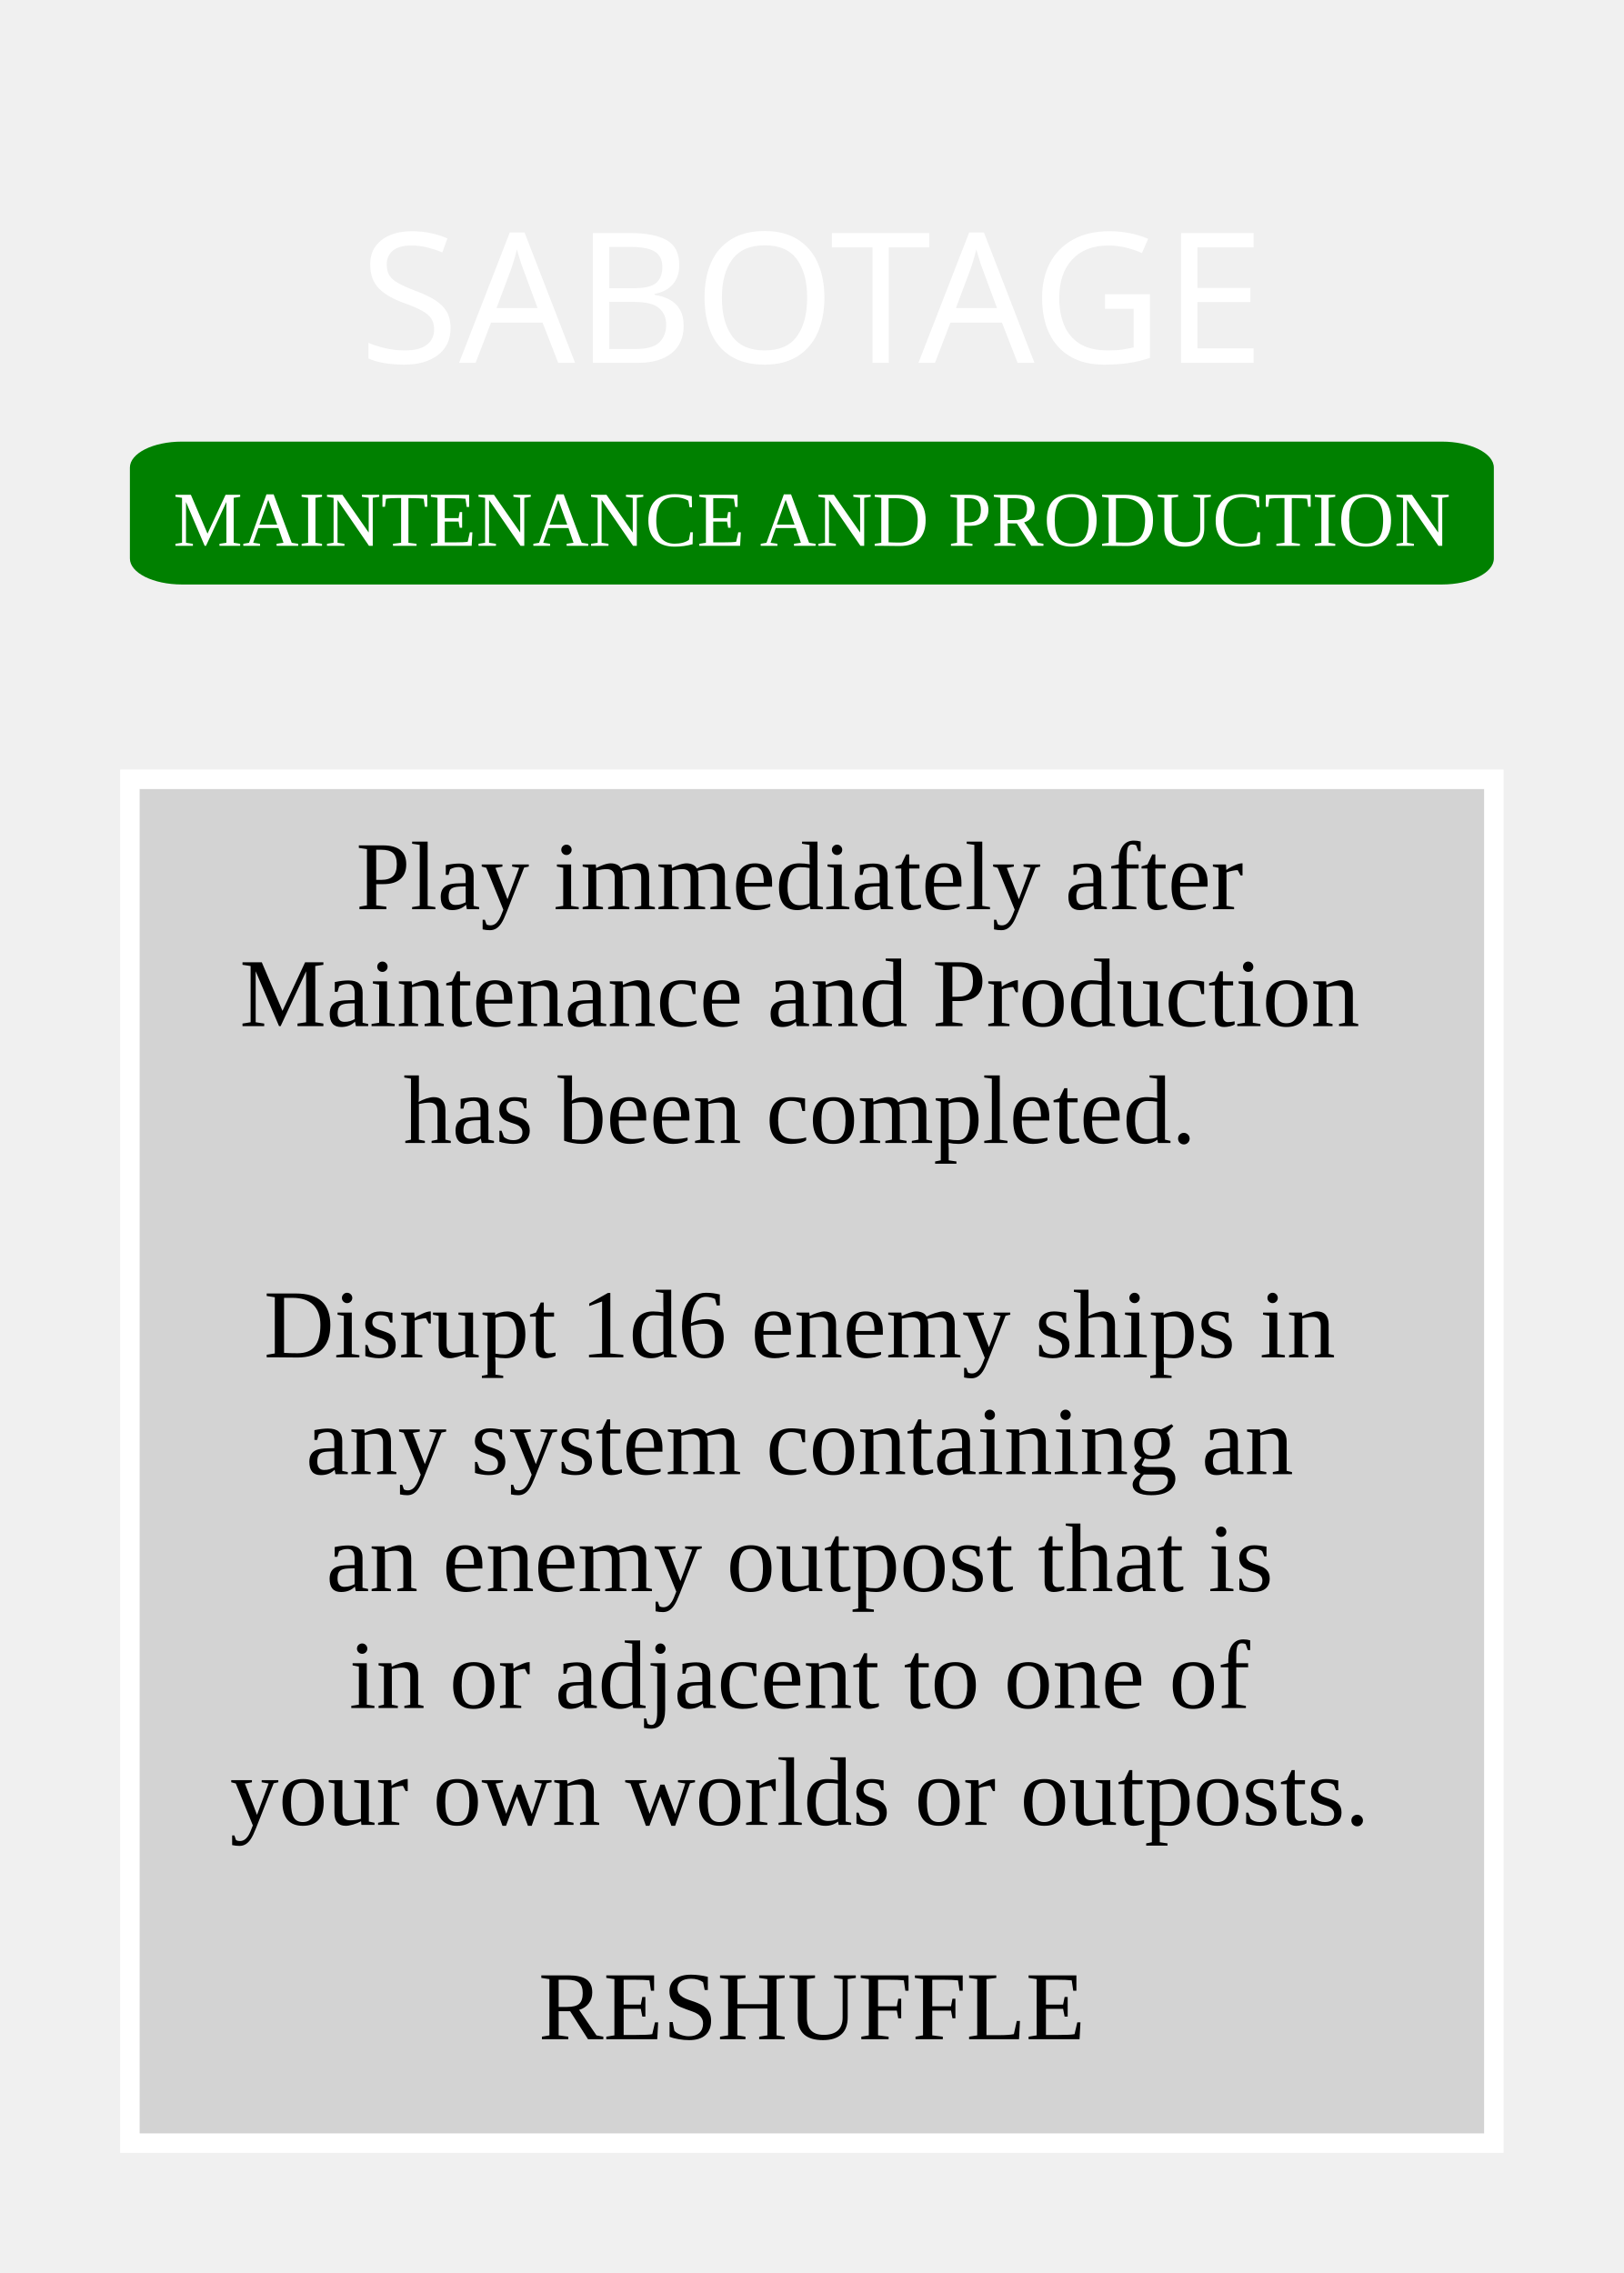
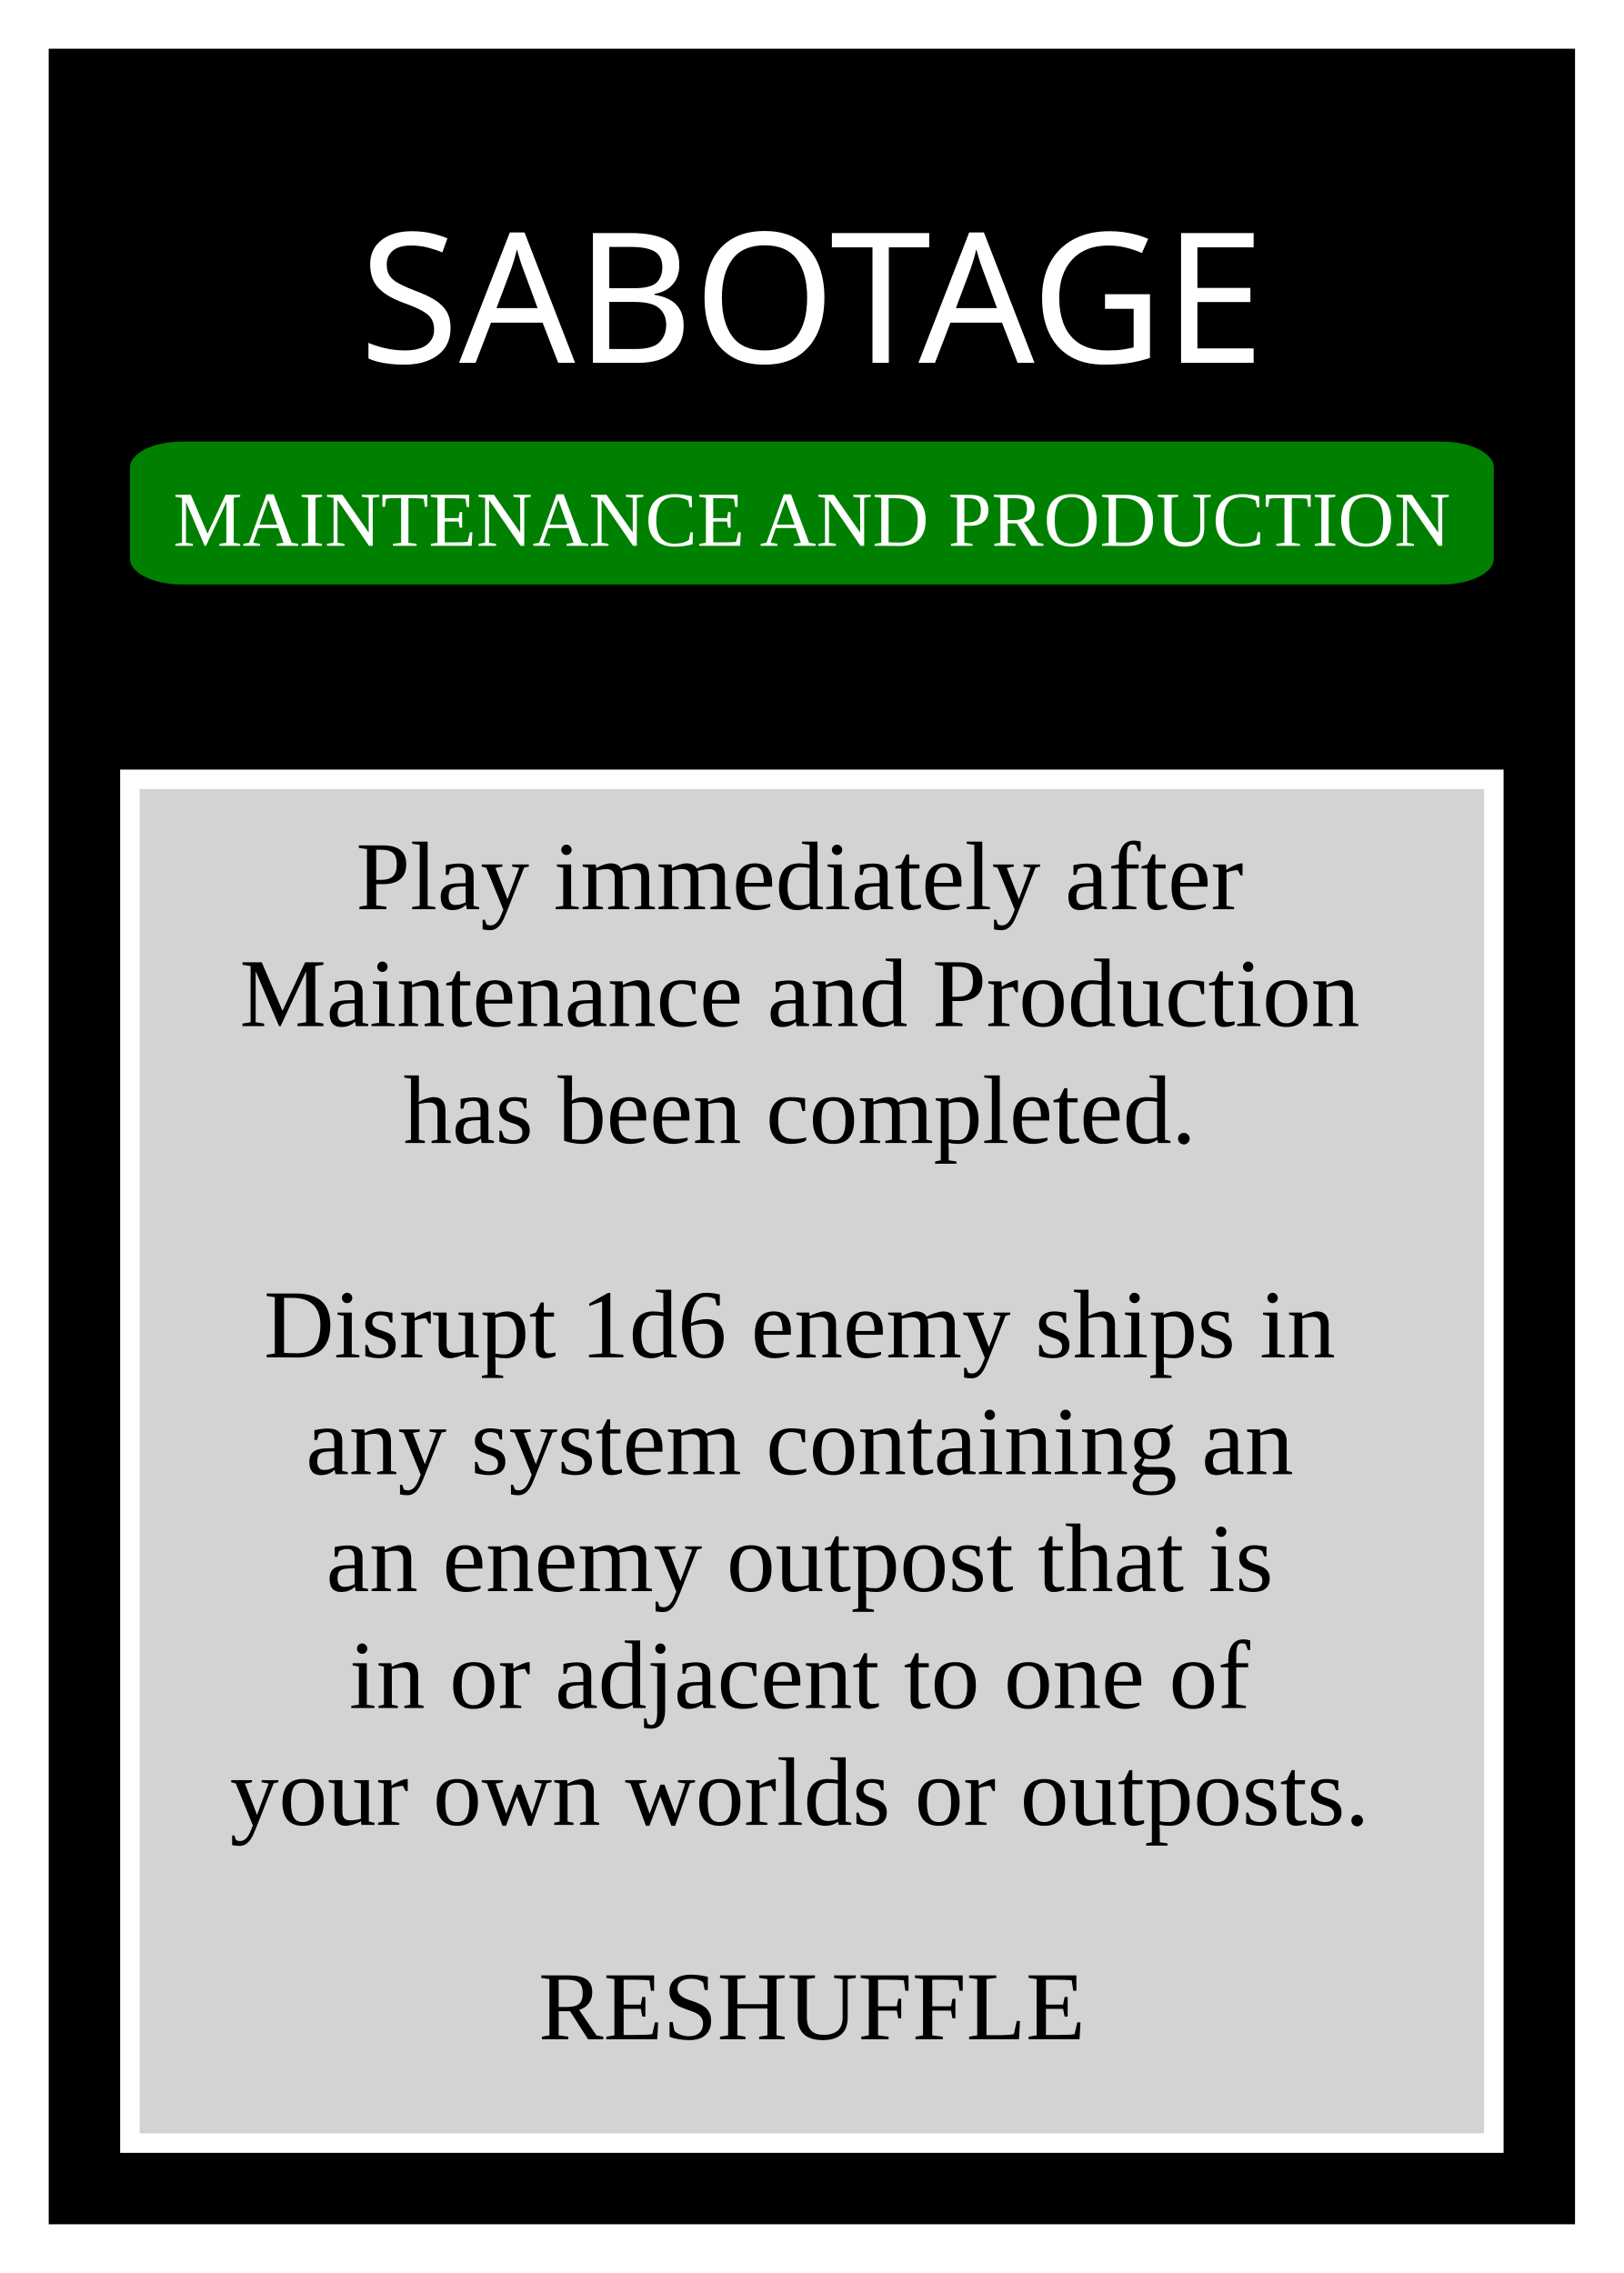
<svg xmlns="http://www.w3.org/2000/svg" width="250" height="350">
  <defs id="common">
    <rect id="card_background" width="100%" height="100%" fill="black" stroke="white" stroke-width="15" />
  </defs>
  <g id="card">
+     <use href="#card_background" />
    <g id="card_name" text-anchor="middle" dominant-baseline="central">
      <rect id="name" x="20" y="20" width="210" />
      <text x="125" y="45" fill="white" font-size="28" font-family="stop">SABOTAGE</text>
    </g>
    <g id="when" text-anchor="middle" dominant-baseline="central">
      <rect x="20" y="68" rx="8" ry="4" width="210" height="22" fill="green" />
      <text x="125" y="80" fill="white" font-size="12">MAINTENANCE AND PRODUCTION</text>
    </g>
    <g id="description">
      <rect x="20" y="120" width="210" height="210" fill="lightgrey" stroke="white" stroke-width="3" />
      <text id="text" text-anchor="middle" font-size="15">
        <tspan x="50%" dy="140">Play immediately after</tspan>
        <tspan x="50%" dy="1.2em">Maintenance and Production</tspan>
        <tspan x="50%" dy="1.2em">has been completed.</tspan>
        <tspan x="50%" dy="2.2em">Disrupt 1d6 enemy ships in</tspan>
        <tspan x="50%" dy="1.2em">any system containing an</tspan>
        <tspan x="50%" dy="1.2em">an enemy outpost that is</tspan>
        <tspan x="50%" dy="1.2em">in or adjacent to one of</tspan>
        <tspan x="50%" dy="1.2em">your own worlds or outposts.</tspan>
        <tspan x="50%" dy="2.2em">RESHUFFLE</tspan>
      </text>
    </g>
  </g>
</svg>
